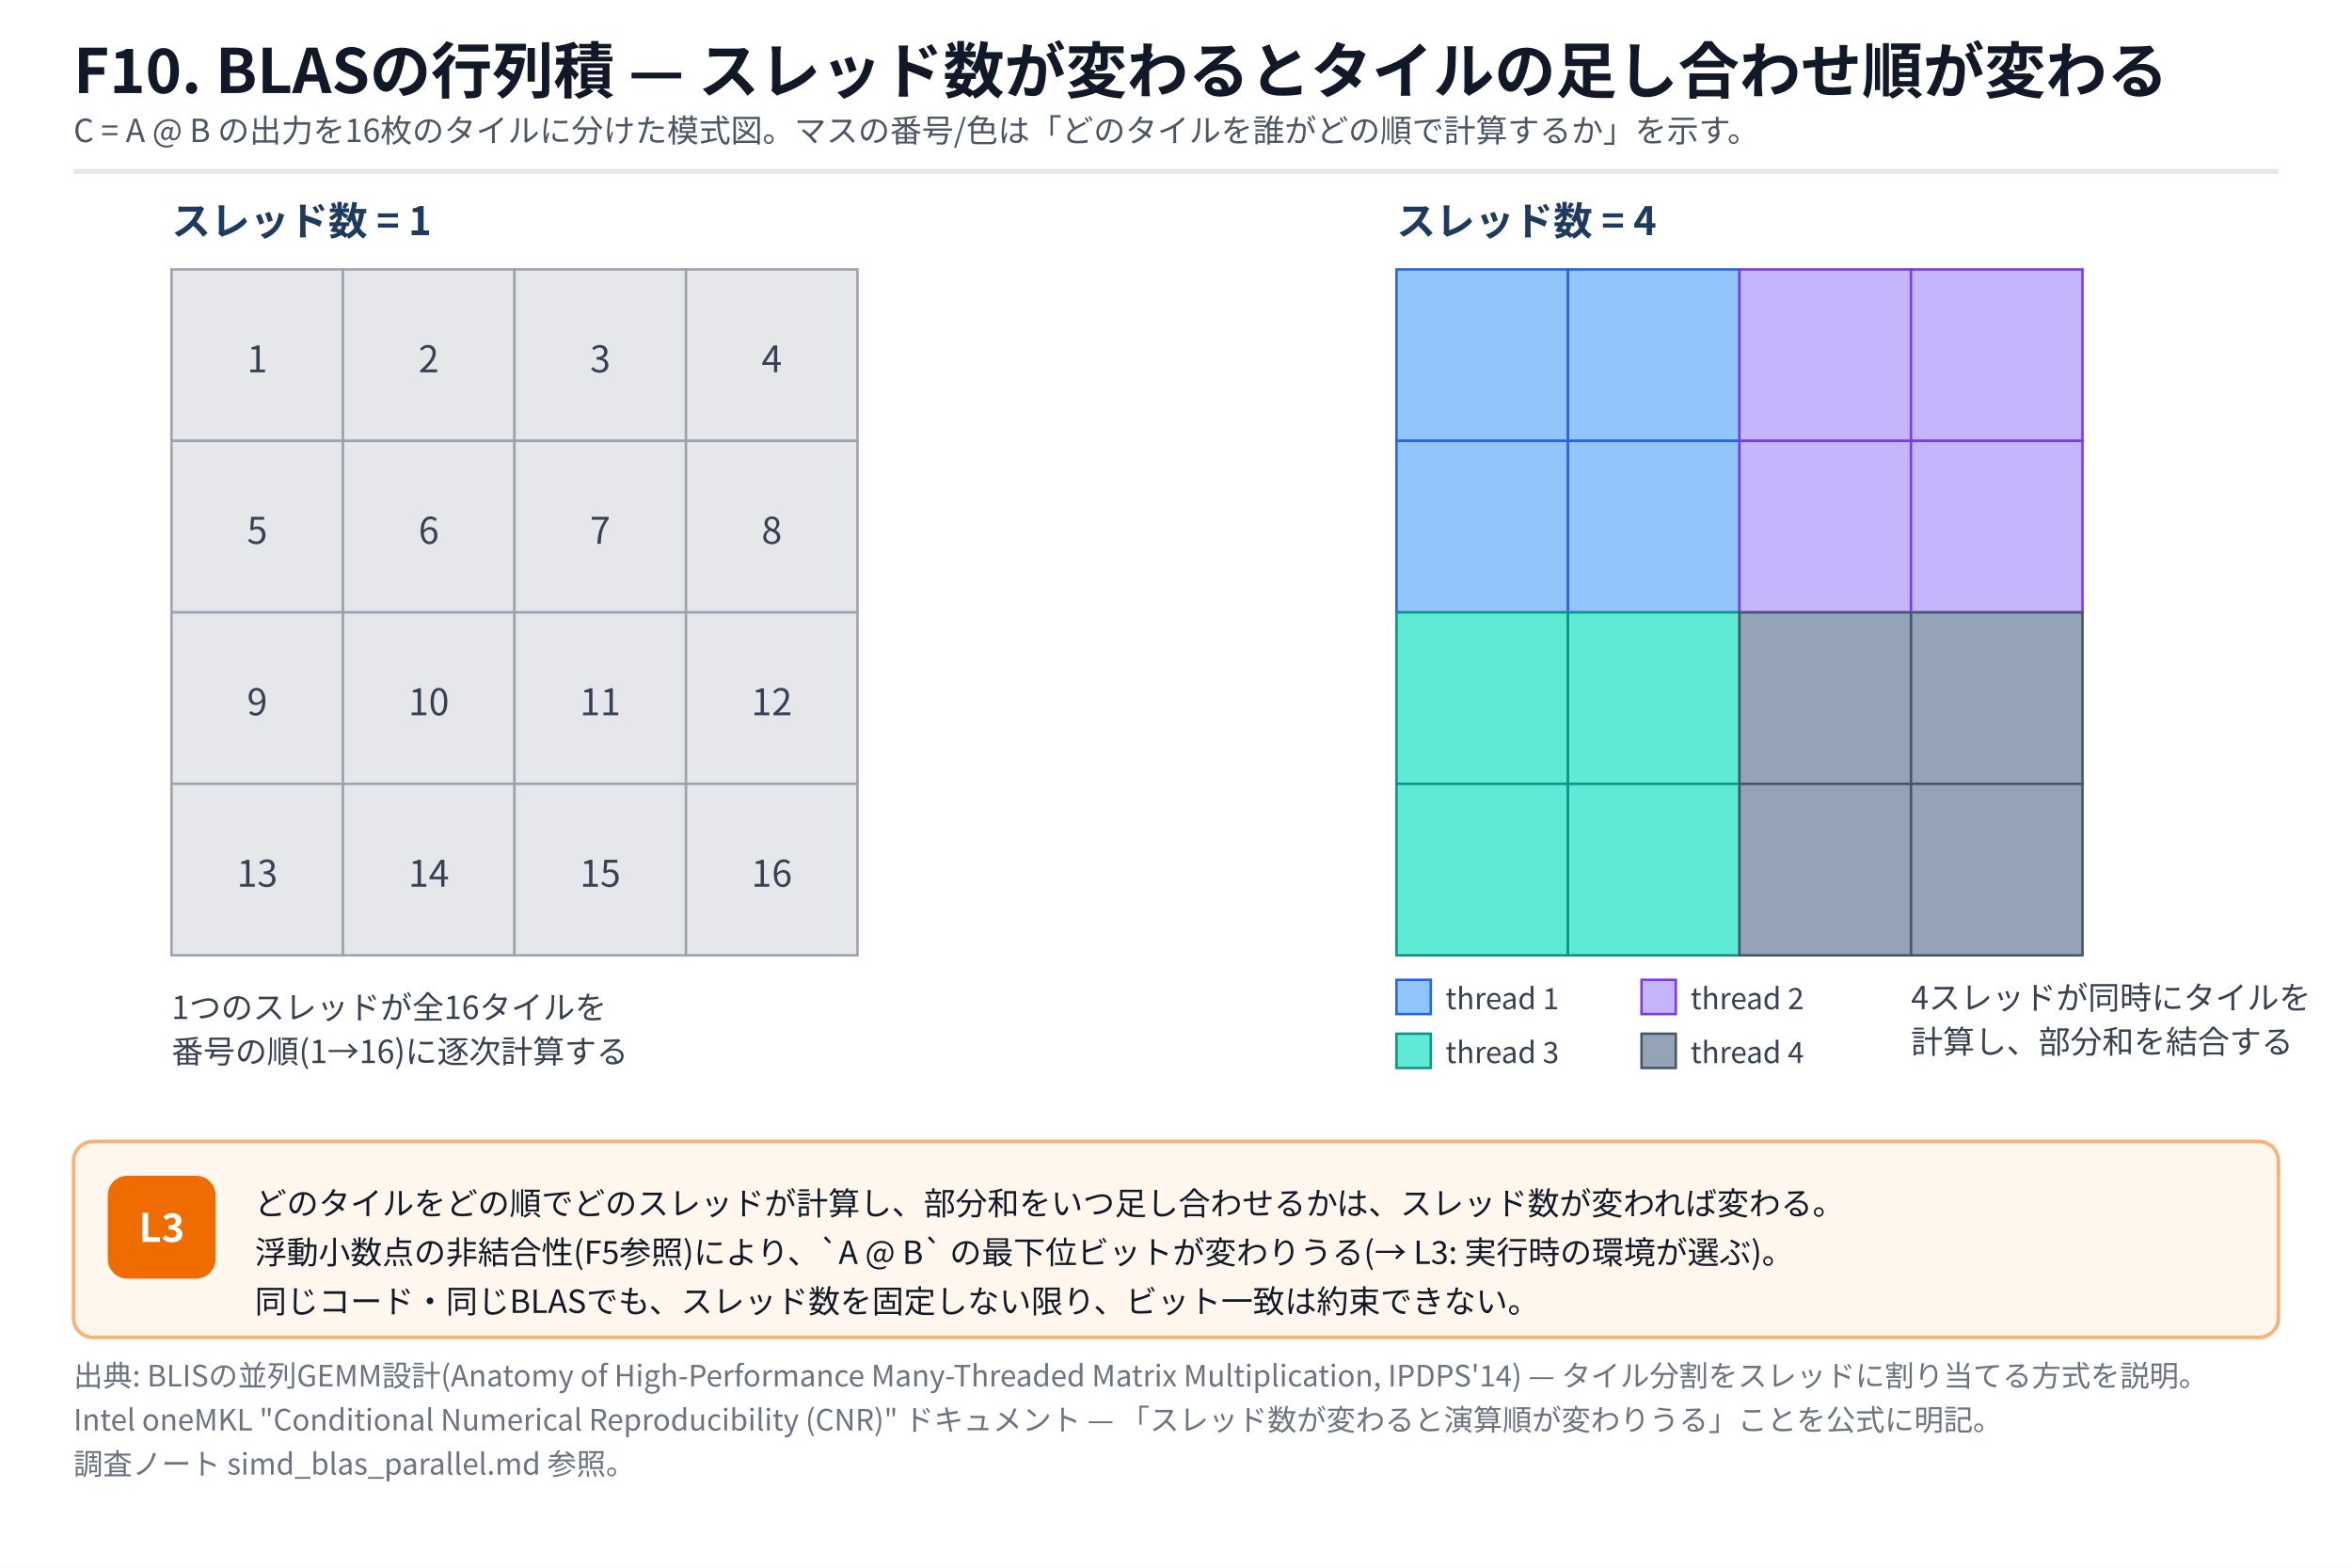
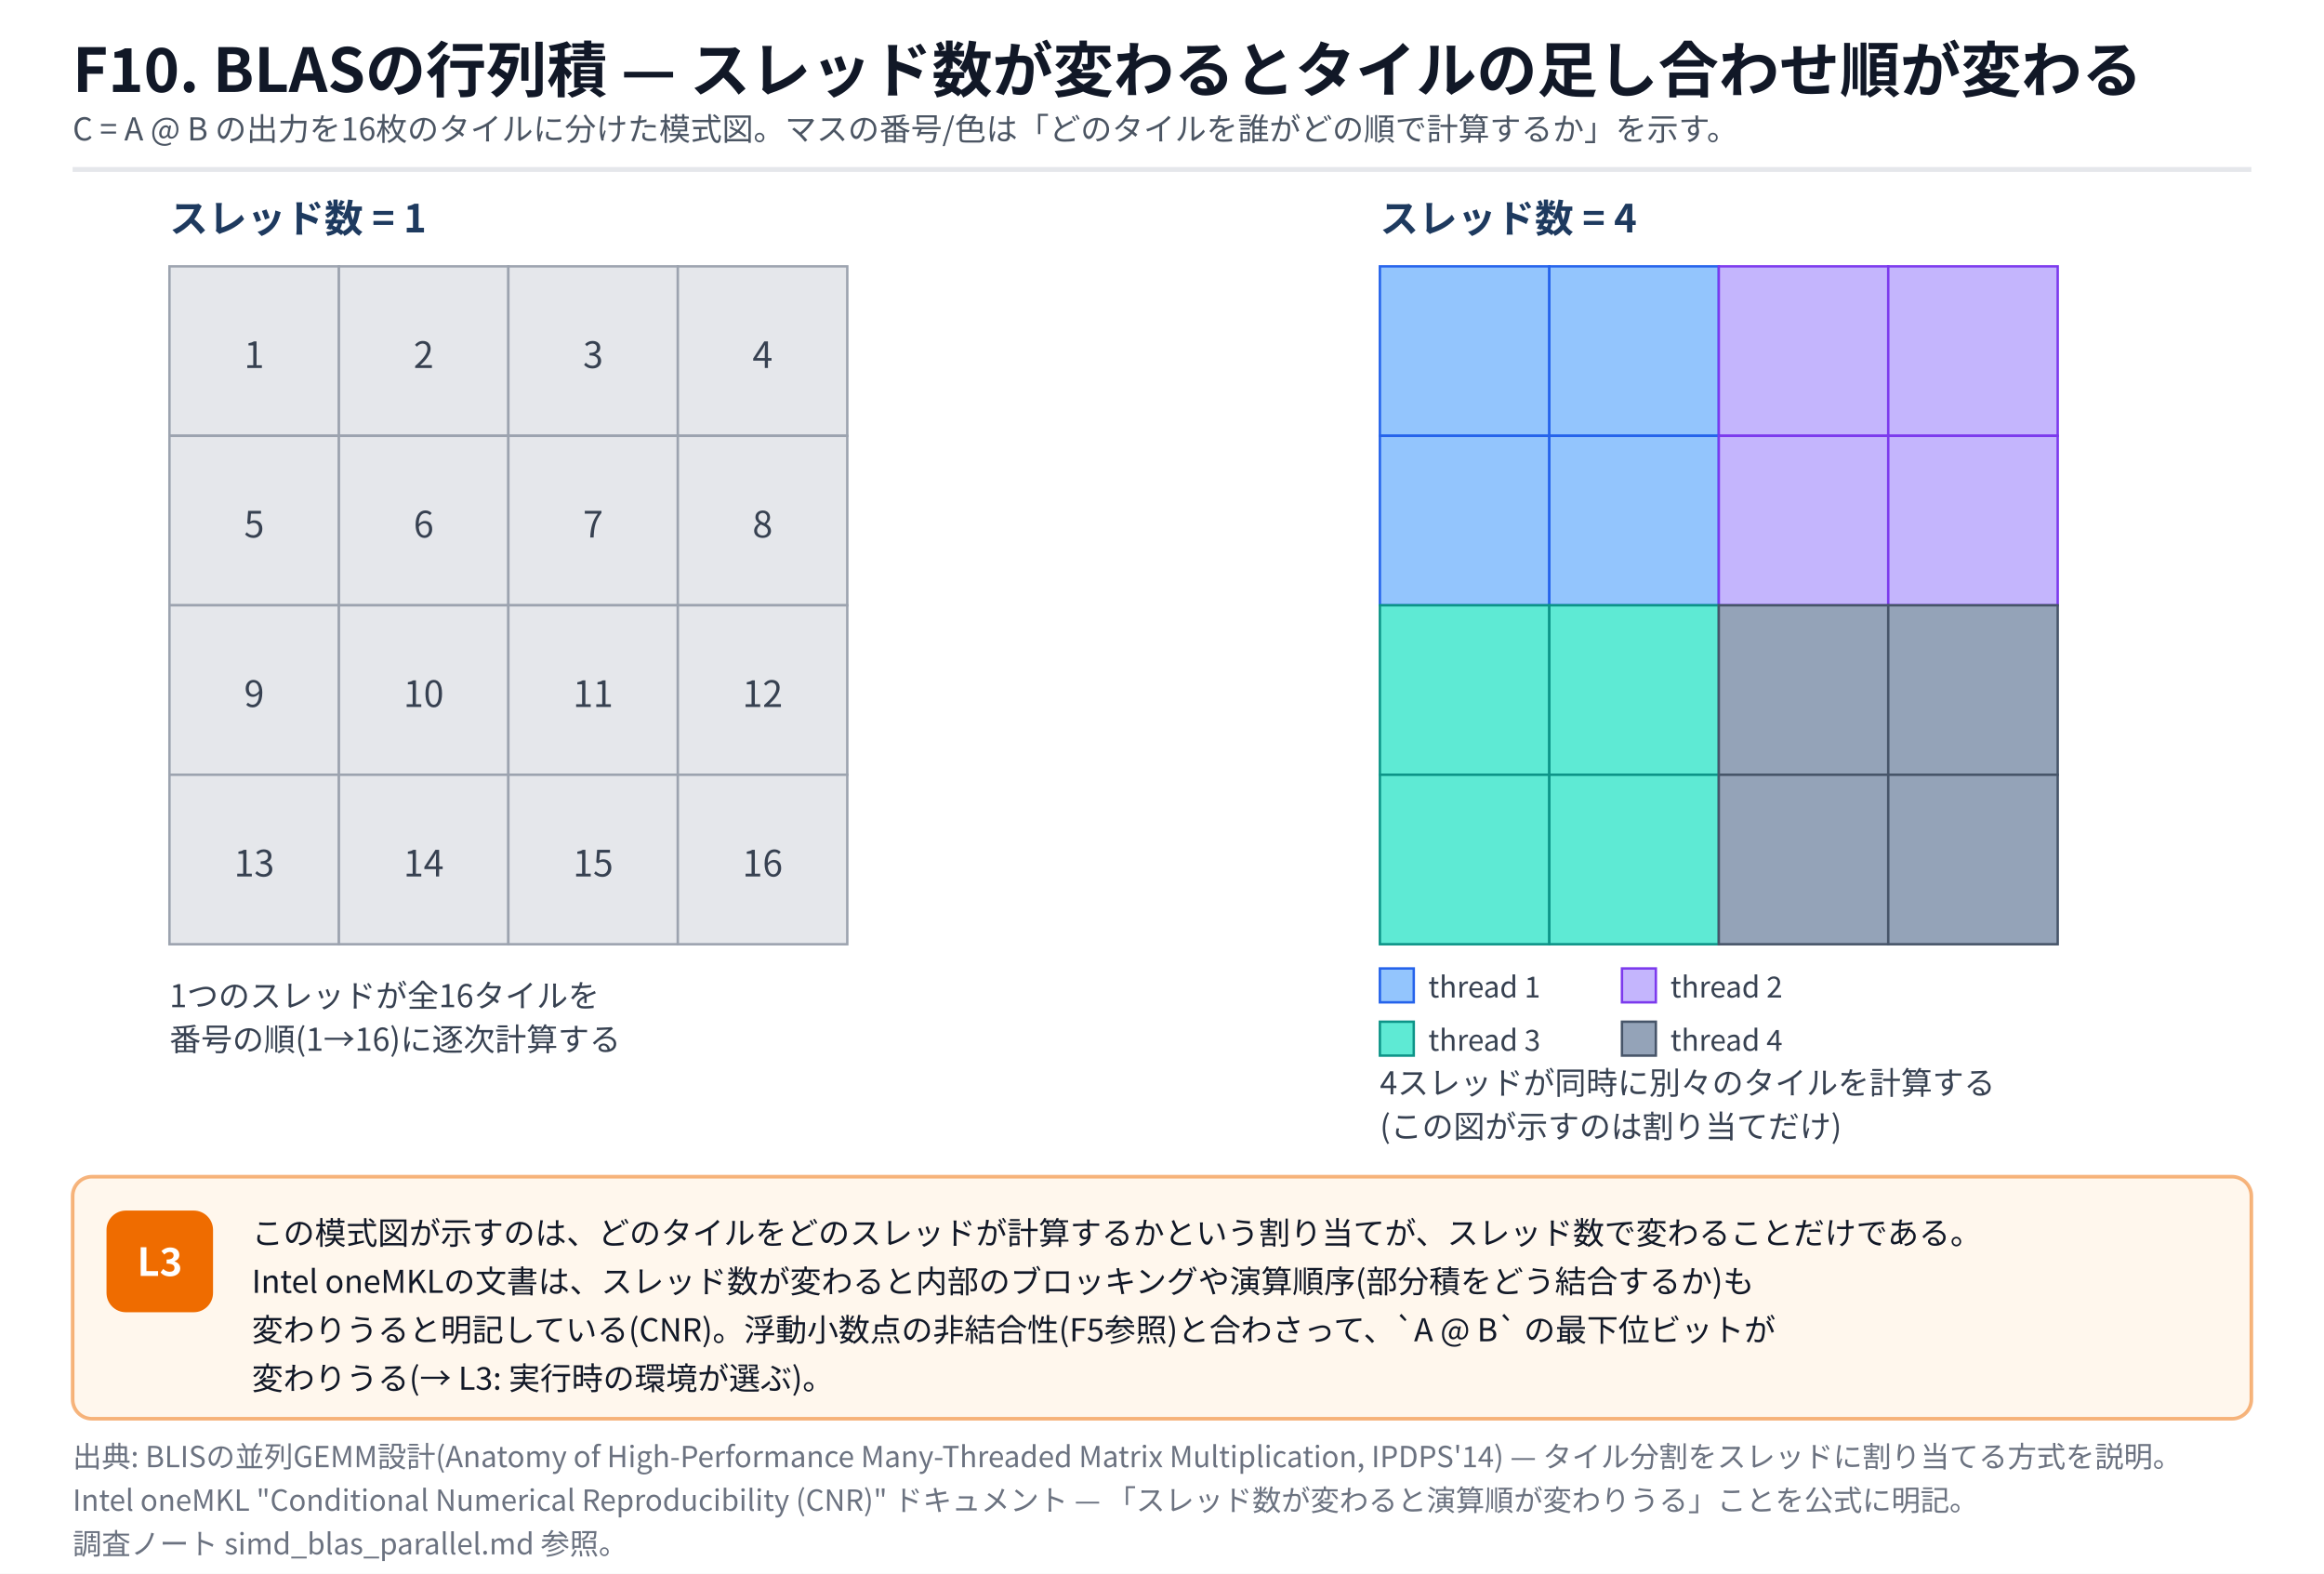
- <svg xmlns="http://www.w3.org/2000/svg" viewBox="0 0 960 640" width="960" height="640">
+ <svg xmlns="http://www.w3.org/2000/svg" viewBox="0 0 960 650" width="960" height="650">
  <style>
    text { font-family: 'Noto Sans CJK JP', 'Noto Sans', sans-serif; }
    .title { font-size: 25px; font-weight: 700; fill: #111827; }
    .subtitle { font-size: 13px; fill: #4b5563; }
    .panelTitle { font-size: 16px; font-weight: 700; fill: #1e3a5f; }
    .panelSub { font-size: 13px; fill: #374151; }
    .cellnum { font-size: 15px; fill: #374151; }
    .legend { font-size: 12px; fill: #374151; }
    .note { font-size: 13px; fill: #111827; }
    .footnote { font-size: 12px; fill: #6b7280; }
    .cellA { fill: #e5e7eb; stroke: #9ca3af; stroke-width: 1; }
  </style>
-   <rect x="0" y="0" width="960" height="640" fill="#ffffff" />
+   <rect x="0" y="0" width="960" height="650" fill="#ffffff" />
  <text x="30" y="38" class="title">F10. BLASの行列積 — スレッド数が変わるとタイルの足し合わせ順が変わる</text>
  <text x="30" y="58" class="subtitle">C = A @ B の出力を16枚のタイルに分けた模式図。マスの番号/色は「どのタイルを誰がどの順で計算するか」を示す。</text>
  <line x1="30" y1="70" x2="930" y2="70" stroke="#e5e7eb" stroke-width="2" />
  <text x="70" y="96" class="panelTitle">スレッド数 = 1</text>
  <g>
    <rect x="70" y="110" width="70" height="70" class="cellA" />
    <text x="105" y="152" text-anchor="middle" class="cellnum">1</text>
    <rect x="140" y="110" width="70" height="70" class="cellA" />
    <text x="175" y="152" text-anchor="middle" class="cellnum">2</text>
    <rect x="210" y="110" width="70" height="70" class="cellA" />
    <text x="245" y="152" text-anchor="middle" class="cellnum">3</text>
    <rect x="280" y="110" width="70" height="70" class="cellA" />
    <text x="315" y="152" text-anchor="middle" class="cellnum">4</text>
    <rect x="70" y="180" width="70" height="70" class="cellA" />
    <text x="105" y="222" text-anchor="middle" class="cellnum">5</text>
    <rect x="140" y="180" width="70" height="70" class="cellA" />
    <text x="175" y="222" text-anchor="middle" class="cellnum">6</text>
    <rect x="210" y="180" width="70" height="70" class="cellA" />
    <text x="245" y="222" text-anchor="middle" class="cellnum">7</text>
    <rect x="280" y="180" width="70" height="70" class="cellA" />
    <text x="315" y="222" text-anchor="middle" class="cellnum">8</text>
    <rect x="70" y="250" width="70" height="70" class="cellA" />
    <text x="105" y="292" text-anchor="middle" class="cellnum">9</text>
    <rect x="140" y="250" width="70" height="70" class="cellA" />
    <text x="175" y="292" text-anchor="middle" class="cellnum">10</text>
    <rect x="210" y="250" width="70" height="70" class="cellA" />
    <text x="245" y="292" text-anchor="middle" class="cellnum">11</text>
    <rect x="280" y="250" width="70" height="70" class="cellA" />
    <text x="315" y="292" text-anchor="middle" class="cellnum">12</text>
    <rect x="70" y="320" width="70" height="70" class="cellA" />
    <text x="105" y="362" text-anchor="middle" class="cellnum">13</text>
    <rect x="140" y="320" width="70" height="70" class="cellA" />
    <text x="175" y="362" text-anchor="middle" class="cellnum">14</text>
    <rect x="210" y="320" width="70" height="70" class="cellA" />
    <text x="245" y="362" text-anchor="middle" class="cellnum">15</text>
    <rect x="280" y="320" width="70" height="70" class="cellA" />
    <text x="315" y="362" text-anchor="middle" class="cellnum">16</text>
  </g>
  <text x="70" y="416" class="panelSub">1つのスレッドが全16タイルを</text>
  <text x="70" y="434" class="panelSub">番号の順(1→16)に逐次計算する</text>
  <text x="570" y="96" class="panelTitle">スレッド数 = 4</text>
  <g>
    <rect x="570" y="110" width="70" height="70" fill="#93c5fd" stroke="#2563eb" stroke-width="1" />
    <rect x="640" y="110" width="70" height="70" fill="#93c5fd" stroke="#2563eb" stroke-width="1" />
    <rect x="710" y="110" width="70" height="70" fill="#c4b5fd" stroke="#7c3aed" stroke-width="1" />
    <rect x="780" y="110" width="70" height="70" fill="#c4b5fd" stroke="#7c3aed" stroke-width="1" />
    <rect x="570" y="180" width="70" height="70" fill="#93c5fd" stroke="#2563eb" stroke-width="1" />
    <rect x="640" y="180" width="70" height="70" fill="#93c5fd" stroke="#2563eb" stroke-width="1" />
    <rect x="710" y="180" width="70" height="70" fill="#c4b5fd" stroke="#7c3aed" stroke-width="1" />
    <rect x="780" y="180" width="70" height="70" fill="#c4b5fd" stroke="#7c3aed" stroke-width="1" />
    <rect x="570" y="250" width="70" height="70" fill="#5eead4" stroke="#0d9488" stroke-width="1" />
    <rect x="640" y="250" width="70" height="70" fill="#5eead4" stroke="#0d9488" stroke-width="1" />
    <rect x="710" y="250" width="70" height="70" fill="#94a3b8" stroke="#475569" stroke-width="1" />
    <rect x="780" y="250" width="70" height="70" fill="#94a3b8" stroke="#475569" stroke-width="1" />
    <rect x="570" y="320" width="70" height="70" fill="#5eead4" stroke="#0d9488" stroke-width="1" />
    <rect x="640" y="320" width="70" height="70" fill="#5eead4" stroke="#0d9488" stroke-width="1" />
    <rect x="710" y="320" width="70" height="70" fill="#94a3b8" stroke="#475569" stroke-width="1" />
    <rect x="780" y="320" width="70" height="70" fill="#94a3b8" stroke="#475569" stroke-width="1" />
  </g>
  <rect x="570" y="400" width="14" height="14" fill="#93c5fd" stroke="#2563eb" />
  <text x="590" y="412" class="legend">thread 1</text>
  <rect x="670" y="400" width="14" height="14" fill="#c4b5fd" stroke="#7c3aed" />
  <text x="690" y="412" class="legend">thread 2</text>
  <rect x="570" y="422" width="14" height="14" fill="#5eead4" stroke="#0d9488" />
  <text x="590" y="434" class="legend">thread 3</text>
  <rect x="670" y="422" width="14" height="14" fill="#94a3b8" stroke="#475569" />
  <text x="690" y="434" class="legend">thread 4</text>
-   <text x="780" y="412" class="panelSub">4スレッドが同時にタイルを</text>
-   <text x="780" y="430" class="panelSub">計算し、部分和を結合する</text>
-   <rect x="30" y="466" width="900" height="80" fill="#fff7ed" stroke="#ef6c00" stroke-opacity="0.5" stroke-width="1.5" rx="8" />
-   <rect x="44" y="480" width="44" height="42" rx="8" fill="#ef6c00" />
-   <text x="66" y="507" text-anchor="middle" font-size="16" font-weight="700" fill="#ffffff">L3</text>
-   <text x="104" y="496" class="note">どのタイルをどの順でどのスレッドが計算し、部分和をいつ足し合わせるかは、スレッド数が変われば変わる。</text>
-   <text x="104" y="516" class="note">浮動小数点の非結合性(F5参照)により、`A @ B` の最下位ビットが変わりうる(→ L3: 実行時の環境が選ぶ)。</text>
-   <text x="104" y="536" class="note">同じコード・同じBLASでも、スレッド数を固定しない限り、ビット一致は約束できない。</text>
-   <text x="30" y="566" class="footnote">出典: BLISの並列GEMM設計(Anatomy of High-Performance Many-Threaded Matrix Multiplication, IPDPS'14) — タイル分割をスレッドに割り当てる方式を説明。</text>
-   <text x="30" y="584" class="footnote">Intel oneMKL "Conditional Numerical Reproducibility (CNR)" ドキュメント — 「スレッド数が変わると演算順が変わりうる」ことを公式に明記。</text>
-   <text x="30" y="602" class="footnote">調査ノート simd_blas_parallel.md 参照。</text>
+   <text x="570" y="452" class="panelSub">4スレッドが同時に別々のタイルを計算する</text>
+   <text x="570" y="470" class="panelSub">(この図が示すのは割り当てだけ)</text>
+   <rect x="30" y="486" width="900" height="100" fill="#fff7ed" stroke="#ef6c00" stroke-opacity="0.5" stroke-width="1.5" rx="8" />
+   <rect x="44" y="500" width="44" height="42" rx="8" fill="#ef6c00" />
+   <text x="66" y="527" text-anchor="middle" font-size="16" font-weight="700" fill="#ffffff">L3</text>
+   <text x="104" y="514" class="note">この模式図が示すのは、どのタイルをどのスレッドが計算するかという割り当てが、スレッド数で変わることだけである。</text>
+   <text x="104" y="534" class="note">Intel oneMKLの文書は、スレッド数が変わると内部のブロッキングや演算順序(部分積をどう結合するか)も</text>
+   <text x="104" y="554" class="note">変わりうると明記している(CNR)。浮動小数点の非結合性(F5参照)と合わさって、`A @ B` の最下位ビットが</text>
+   <text x="104" y="574" class="note">変わりうる(→ L3: 実行時の環境が選ぶ)。</text>
+   <text x="30" y="606" class="footnote">出典: BLISの並列GEMM設計(Anatomy of High-Performance Many-Threaded Matrix Multiplication, IPDPS'14) — タイル分割をスレッドに割り当てる方式を説明。</text>
+   <text x="30" y="624" class="footnote">Intel oneMKL "Conditional Numerical Reproducibility (CNR)" ドキュメント — 「スレッド数が変わると演算順が変わりうる」ことを公式に明記。</text>
+   <text x="30" y="642" class="footnote">調査ノート simd_blas_parallel.md 参照。</text>
</svg>
